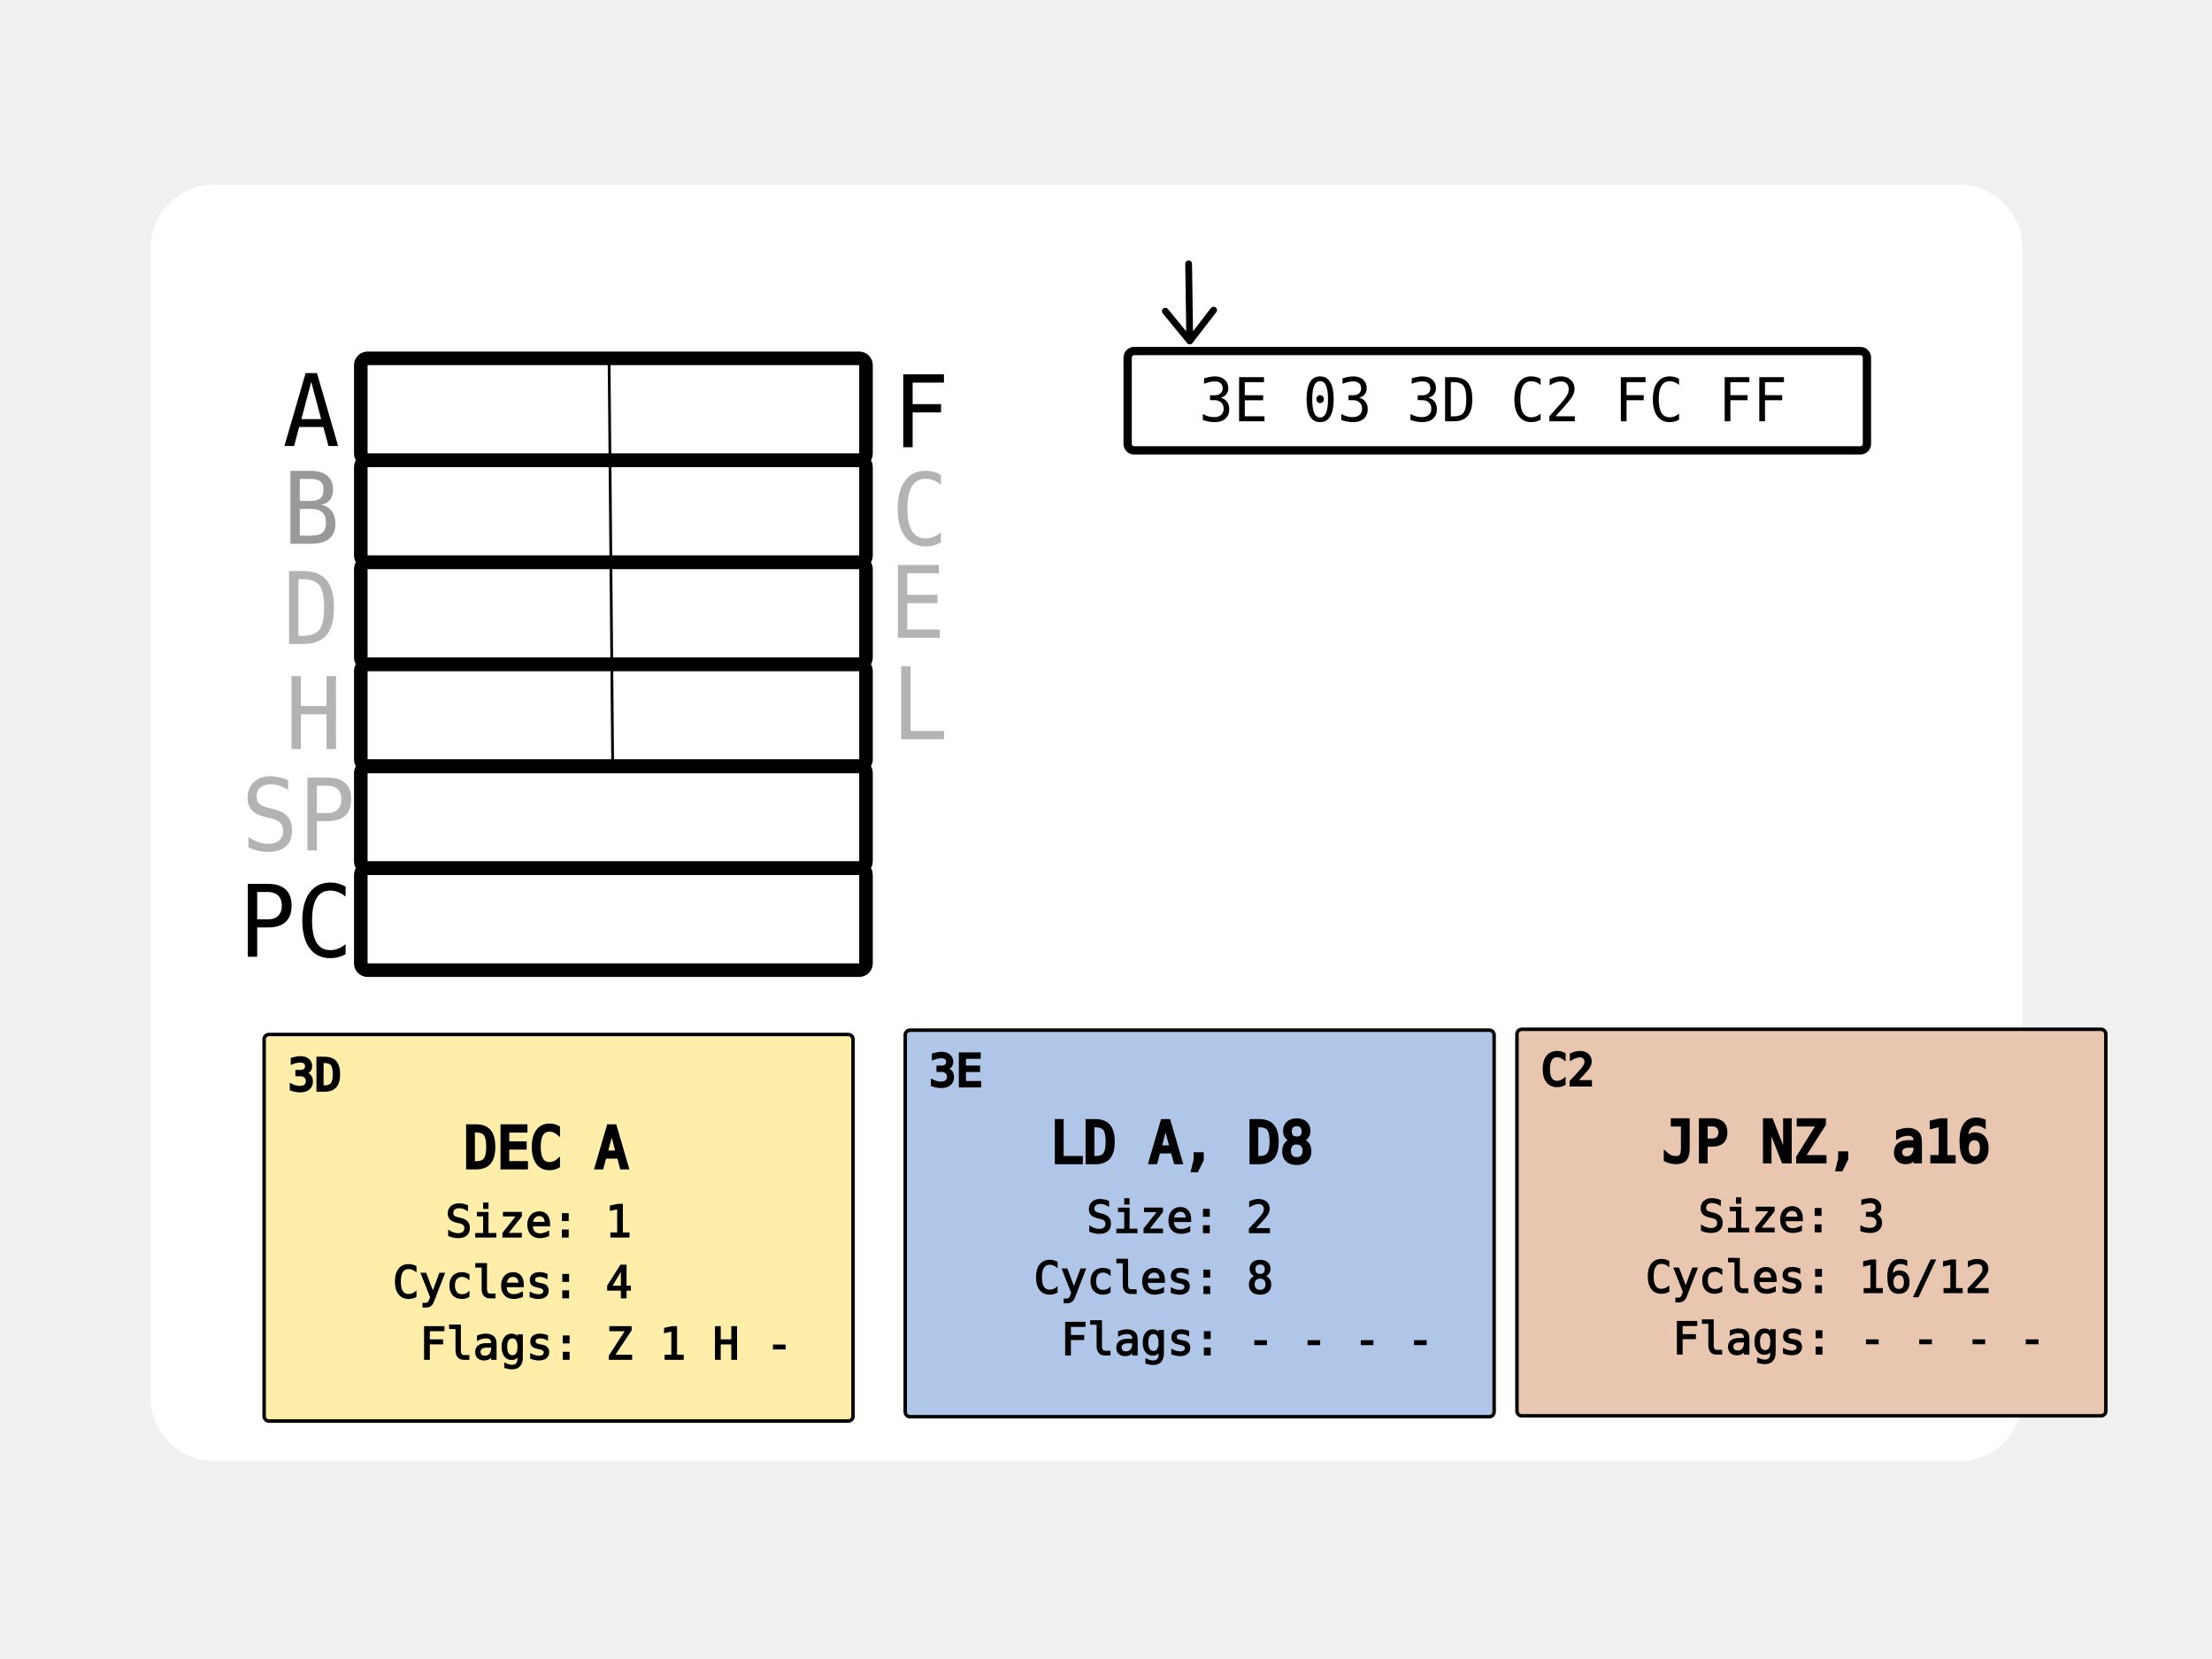
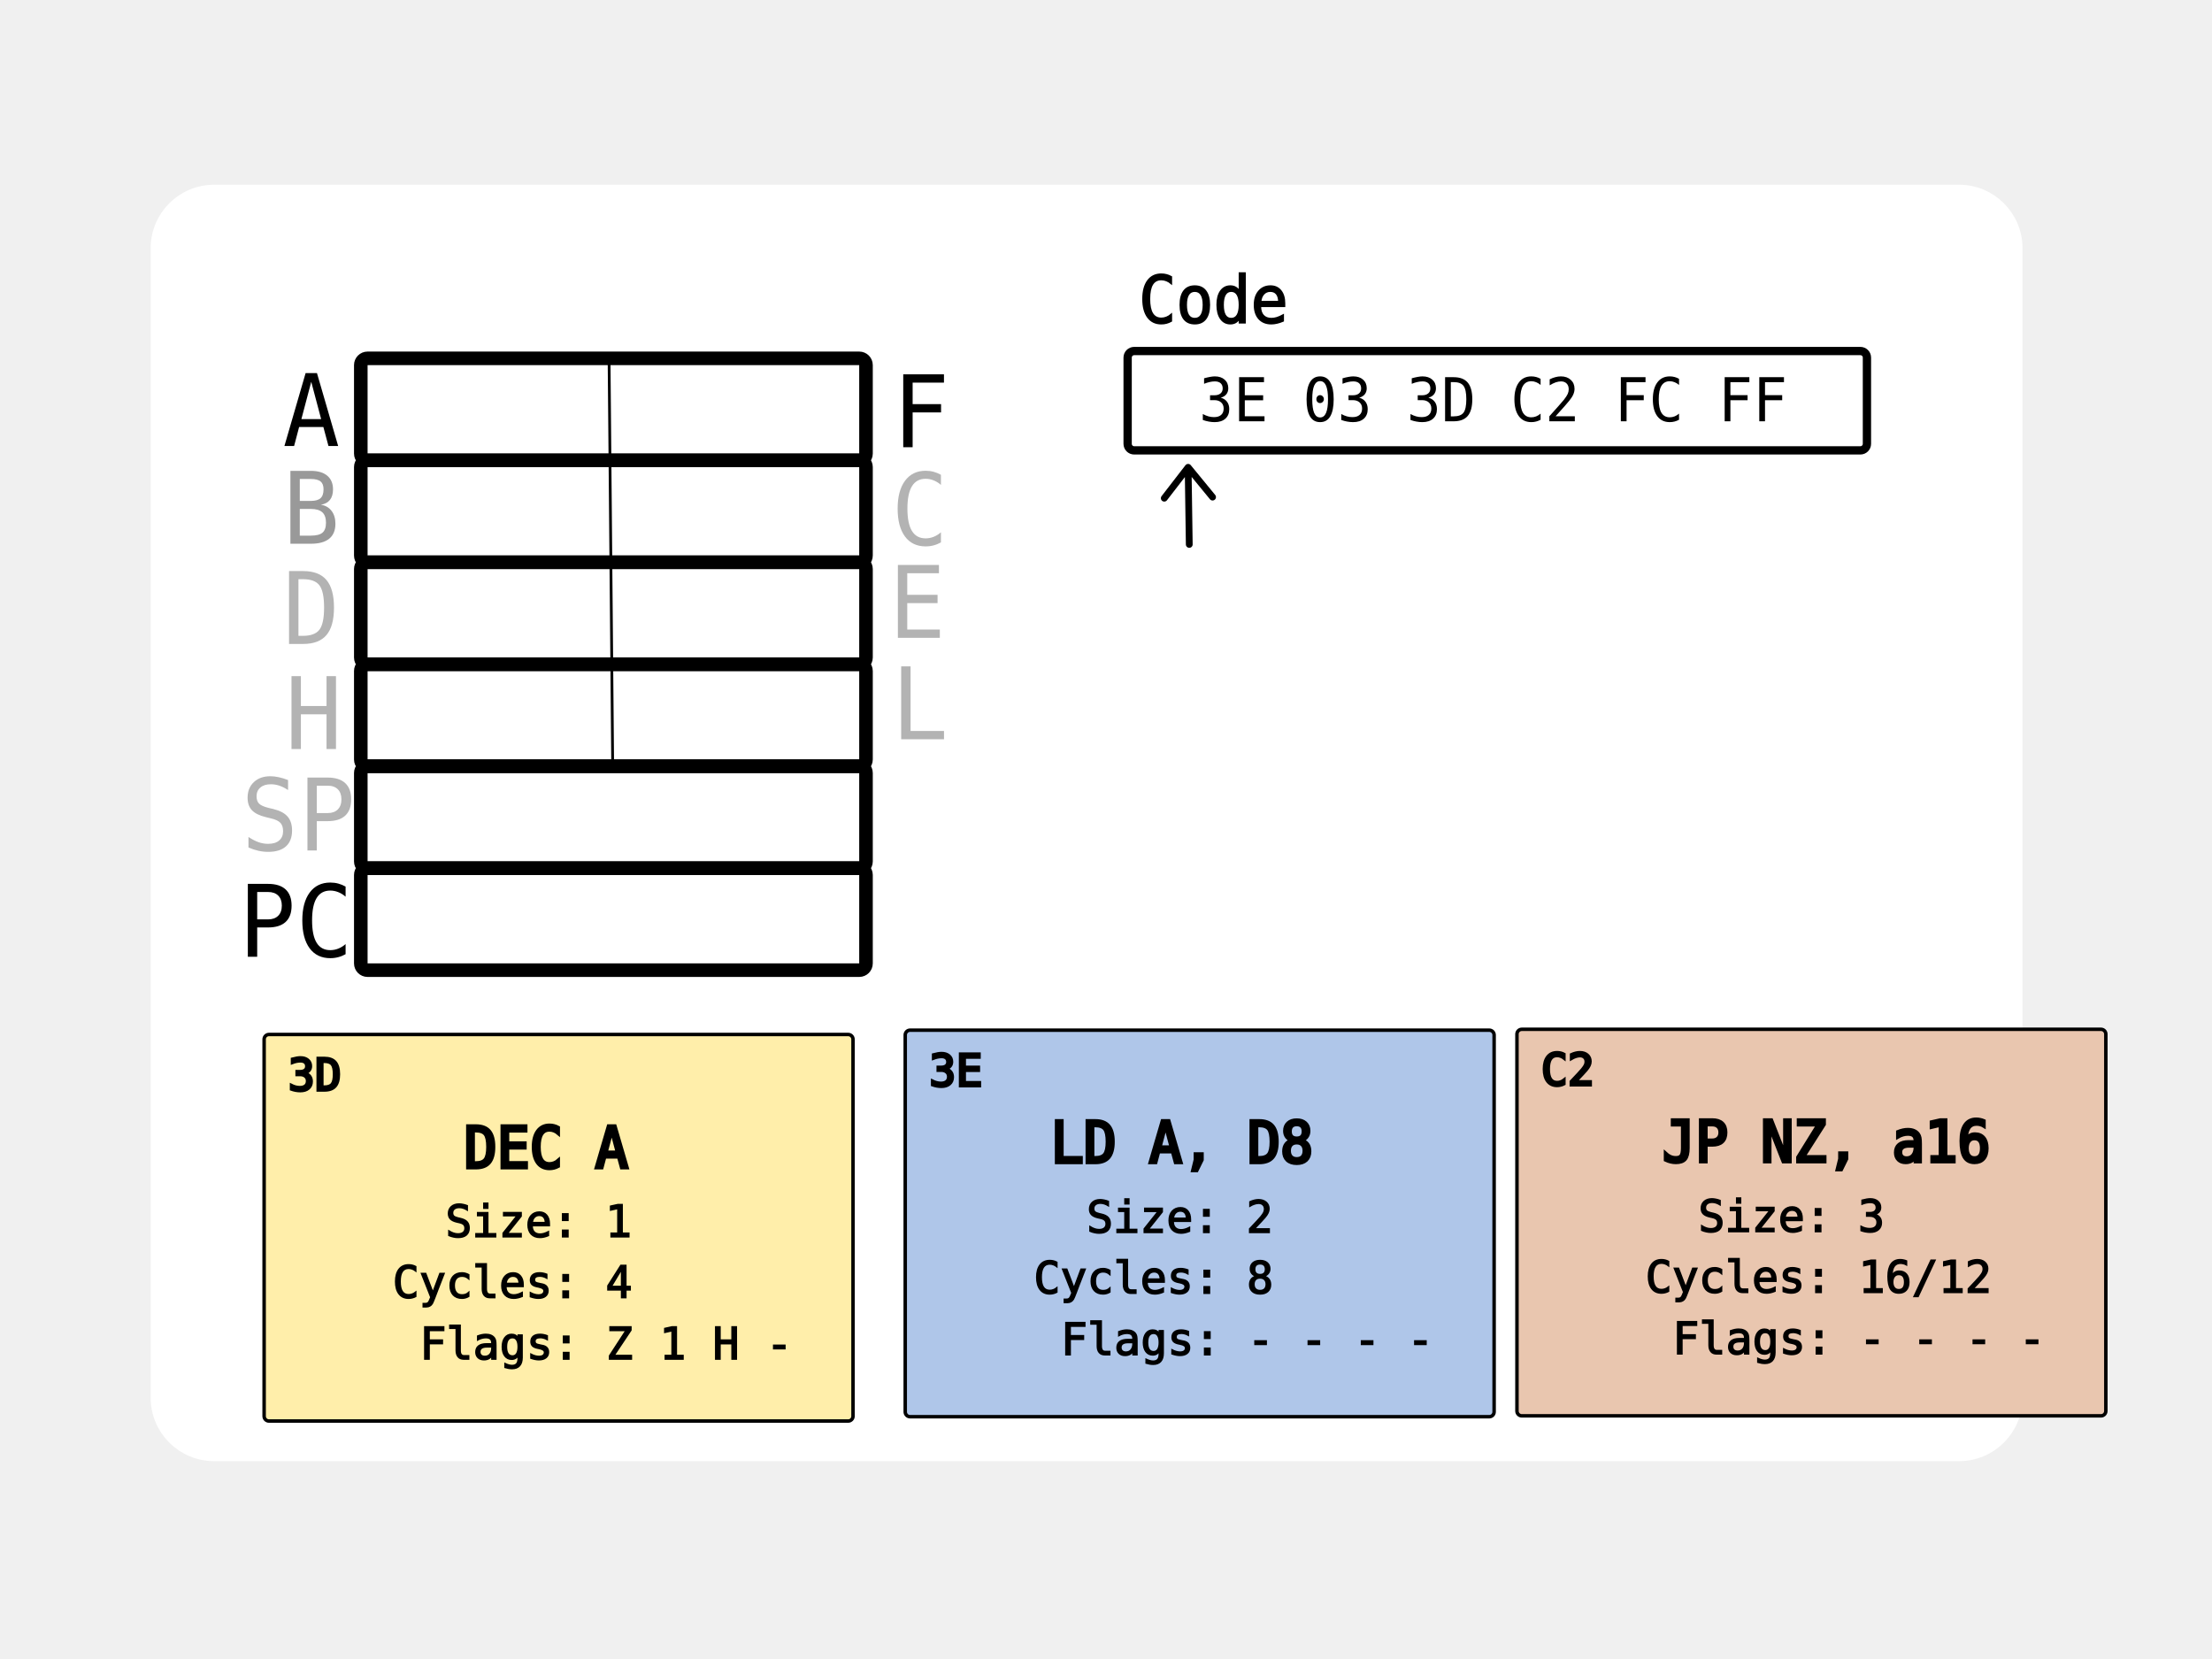
<svg xmlns="http://www.w3.org/2000/svg" width="800" height="600" viewBox="0 0 800 600" version="1.1" id="svg8">
  <defs id="defs2">
    <rect x="487.878" y="127.273" width="38.889" height="43.308" id="rect887" />
  </defs>
  <g id="layer3">
    <rect style="fill:#ffffff;stroke:#ffffff;stroke-width:5;stroke-linecap:round;stroke-linejoin:round;stroke-miterlimit:4;stroke-dasharray:none;paint-order:fill markers stroke" id="rect833" width="671.979" height="456.634" x="56.986" y="69.314" ry="20.443" />
    <rect style="fill:none;stroke:#000000;stroke-width:4.907;stroke-linecap:round;stroke-linejoin:round;stroke-miterlimit:4;stroke-dasharray:none;paint-order:fill markers stroke" id="rect901" width="182.711" height="36.877" x="130.488" y="166.482" ry="2.431" />
    <rect style="fill:none;stroke:#000000;stroke-width:4.907;stroke-linecap:round;stroke-linejoin:round;stroke-miterlimit:4;stroke-dasharray:none;paint-order:fill markers stroke" id="rect903" width="182.711" height="36.877" x="130.488" y="203.359" ry="2.431" />
    <rect style="fill:none;stroke:#000000;stroke-width:4.907;stroke-linecap:round;stroke-linejoin:round;stroke-miterlimit:4;stroke-dasharray:none;paint-order:fill markers stroke" id="rect905" width="182.711" height="36.877" x="130.488" y="240.237" ry="2.431" />
    <rect style="fill:none;stroke:#000000;stroke-width:4.907;stroke-linecap:round;stroke-linejoin:round;stroke-miterlimit:4;stroke-dasharray:none;paint-order:fill markers stroke" id="rect895" width="182.711" height="36.877" x="130.488" y="129.604" ry="2.431" />
    <rect style="fill:none;stroke:#000000;stroke-width:4.907;stroke-linecap:round;stroke-linejoin:round;stroke-miterlimit:4;stroke-dasharray:none;paint-order:fill markers stroke" id="rect907" width="182.711" height="36.877" x="130.488" y="277.114" ry="2.431" />
    <rect style="fill:none;stroke:#000000;stroke-width:4.907;stroke-linecap:round;stroke-linejoin:round;stroke-miterlimit:4;stroke-dasharray:none;paint-order:fill markers stroke" id="rect909" width="182.711" height="36.877" x="130.488" y="313.992" ry="2.431" />
    <path style="fill:#000000;stroke:#000000;stroke-width:1px;stroke-linecap:butt;stroke-linejoin:miter;stroke-opacity:1" d="m 220.274,129.261 1.326,149.148" id="path911" />
    <rect style="fill:none;stroke:#000000;stroke-width:3;stroke-linecap:round;stroke-linejoin:round;stroke-miterlimit:4;stroke-dasharray:none;paint-order:fill markers stroke" id="rect1100" width="267.379" height="35.926" x="407.824" y="126.955" ry="2.368" />
  </g>
  <g id="ld-layer">
    <g id="ld-instruction" transform="translate(-103.6114,104.6415)">
      <rect style="fill:#afc6e9;stroke:#000000;stroke-width:1.257;stroke-linecap:round;stroke-linejoin:round;stroke-miterlimit:4;stroke-dasharray:none;paint-order:fill markers stroke" id="rect953" width="212.982" height="139.802" x="430.999" y="267.931" ry="1.751" />
      <text xml:space="preserve" style="font-size:16px;line-height:5;font-family:monospace;-inkscape-font-specification:monospace;fill:#000000;stroke:#000000" x="439.709" y="288.131" id="text957">
        <tspan id="tspan955" x="439.709" y="288.131">3E</tspan>
      </text>
      <text xml:space="preserve" style="font-size:20.157px;line-height:5;font-family:monospace;-inkscape-font-specification:monospace;fill:#000000;stroke:#000000;stroke-width:1.26" x="494.998" y="308.544" id="text980" transform="scale(0.9771071,1.023429)">
        <tspan id="tspan978" x="494.998" y="308.544" style="stroke-width:1.26">LD A, D8</tspan>
      </text>
      <text xml:space="preserve" style="font-size:16px;line-height:5;font-family:monospace;-inkscape-font-specification:monospace;fill:#000000;stroke:#000000;stroke-width:0.5;stroke-miterlimit:4;stroke-dasharray:none" x="496.57" y="341.108" id="text1002">
        <tspan id="tspan1000" x="496.57" y="341.108">Size: 2</tspan>
      </text>
      <text xml:space="preserve" style="font-size:16px;line-height:5;font-family:monospace;-inkscape-font-specification:monospace;fill:#000000;stroke:#000000;stroke-width:0.5;stroke-miterlimit:4;stroke-dasharray:none" x="477.457" y="363.106" id="text1006">
        <tspan id="tspan1004" x="477.457" y="363.106">Cycles: 8</tspan>
      </text>
      <text xml:space="preserve" style="font-size:16px;line-height:5;font-family:monospace;-inkscape-font-specification:monospace;fill:#000000;stroke:#000000;stroke-width:0.5;stroke-miterlimit:4;stroke-dasharray:none" x="487.271" y="385.341" id="text1010">
        <tspan id="tspan1008" x="487.271" y="385.341">Flags: - - - -</tspan>
      </text>
    </g>
  </g>
  <g id="jp-layer">
    <g id="jp-instruction" transform="translate(117.6271,104.329)">
      <rect style="fill:#e9c6af;stroke:#000000;stroke-width:1.257;stroke-linecap:round;stroke-linejoin:round;stroke-miterlimit:4;stroke-dasharray:none;paint-order:fill markers stroke" id="rect1074" width="212.982" height="139.802" x="430.999" y="267.931" ry="1.751" />
      <text xml:space="preserve" style="font-size:16px;line-height:5;font-family:monospace;-inkscape-font-specification:monospace;fill:#000000;stroke:#000000" x="439.709" y="288.131" id="text1078">
        <tspan id="tspan1076" x="439.709" y="288.131">C2</tspan>
      </text>
      <text xml:space="preserve" style="font-size:20.157px;line-height:5;font-family:monospace;-inkscape-font-specification:monospace;fill:#000000;stroke:#000000;stroke-width:1.26" x="494.998" y="308.544" id="text1082" transform="scale(0.9771071,1.023429)">
        <tspan id="tspan1080" x="494.998" y="308.544" style="stroke-width:1.26">JP NZ, a16</tspan>
      </text>
      <text xml:space="preserve" style="font-size:16px;line-height:5;font-family:monospace;-inkscape-font-specification:monospace;fill:#000000;stroke:#000000;stroke-width:0.5;stroke-miterlimit:4;stroke-dasharray:none" x="496.57" y="341.108" id="text1086">
        <tspan id="tspan1084" x="496.57" y="341.108">Size: 3</tspan>
      </text>
      <text xml:space="preserve" style="font-size:16px;line-height:5;font-family:monospace;-inkscape-font-specification:monospace;fill:#000000;stroke:#000000;stroke-width:0.5;stroke-miterlimit:4;stroke-dasharray:none" x="477.457" y="363.106" id="text1090">
        <tspan id="tspan1088" x="477.457" y="363.106">Cycles: 16/12</tspan>
      </text>
      <text xml:space="preserve" style="font-size:16px;line-height:5;font-family:monospace;-inkscape-font-specification:monospace;fill:#000000;stroke:#000000;stroke-width:0.5;stroke-miterlimit:4;stroke-dasharray:none" x="487.271" y="385.341" id="text1094">
        <tspan id="tspan1092" x="487.271" y="385.341">Flags: - - - -</tspan>
      </text>
    </g>
  </g>
  <g id="dec-layer">
    <g id="dec-instruction" transform="translate(-335.4743,106.2039)" style="fill:#ffeeaa">
      <rect style="fill:#ffeeaa;stroke:#000000;stroke-width:1.257;stroke-linecap:round;stroke-linejoin:round;stroke-miterlimit:4;stroke-dasharray:none;paint-order:fill markers stroke" id="rect1048" width="212.982" height="139.802" x="430.999" y="267.931" ry="1.751" />
      <text xml:space="preserve" style="font-size:16px;line-height:5;font-family:monospace;-inkscape-font-specification:monospace;fill:#000000;stroke:#000000" x="439.709" y="288.131" id="text1052">
        <tspan id="tspan1050" x="439.709" y="288.131">3D</tspan>
      </text>
      <text xml:space="preserve" style="font-size:20.157px;line-height:5;font-family:monospace;-inkscape-font-specification:monospace;fill:#000000;stroke:#000000;stroke-width:1.26" x="515.146" y="308.849" id="text1056" transform="scale(0.9771072,1.023429)">
        <tspan id="tspan1054" x="515.146" y="308.849" style="fill:#000000;stroke-width:1.26" dx="0 0 0 0.312">DEC A</tspan>
      </text>
      <text xml:space="preserve" style="font-size:16px;line-height:5;font-family:monospace;-inkscape-font-specification:monospace;fill:#000000;stroke:#000000;stroke-width:0.5;stroke-miterlimit:4;stroke-dasharray:none" x="496.57" y="341.108" id="text1060">
        <tspan id="tspan1058" x="496.57" y="341.108">Size: 1</tspan>
      </text>
      <text xml:space="preserve" style="font-size:16px;line-height:5;font-family:monospace;-inkscape-font-specification:monospace;fill:#000000;stroke:#000000;stroke-width:0.5;stroke-miterlimit:4;stroke-dasharray:none" x="477.457" y="363.106" id="text1064">
        <tspan id="tspan1062" x="477.457" y="363.106">Cycles: 4</tspan>
      </text>
      <text xml:space="preserve" style="font-size:16px;line-height:5;font-family:monospace;-inkscape-font-specification:monospace;fill:#000000;stroke:#000000;stroke-width:0.5;stroke-miterlimit:4;stroke-dasharray:none" x="487.271" y="385.341" id="text1068">
        <tspan id="tspan1066" x="487.271" y="385.341">Flags: Z 1 H -</tspan>
      </text>
    </g>
  </g>
  <g id="layer1">
    <g id="useless-labels">
      <text xml:space="preserve" style="font-size:35.233px;line-height:1.25;font-family:monospace;-inkscape-font-specification:monospace;stroke-width:0.881;fill:#999999;" x="104.905" y="191.659" id="b-label" transform="scale(0.9746014,1.026061)">
        <tspan id="tspan921" x="104.905" y="191.659" style="stroke-width:0.881;fill:#999999;">B</tspan>
      </text>
      <text xml:space="preserve" style="font-size:35.233px;line-height:1.25;font-family:monospace;-inkscape-font-specification:monospace;stroke-width:0.881;fill:#b3b3b3;" x="330.716" y="192.09" id="c-label" transform="scale(0.9746014,1.026061)">
        <tspan id="tspan925" x="330.716" y="192.09" style="stroke-width:0.881;fill:#b3b3b3;">C</tspan>
      </text>
      <text xml:space="preserve" style="font-size:35.233px;line-height:1.25;font-family:monospace;-inkscape-font-specification:monospace;stroke-width:0.881;fill:#b3b3b3;" x="104.905" y="226.976" id="d-label" transform="scale(0.9746014,1.026061)">
        <tspan id="tspan929" x="104.905" y="226.976" style="stroke-width:0.881;fill:#b3b3b3;">D</tspan>
      </text>
      <text xml:space="preserve" style="font-size:35.233px;line-height:1.25;font-family:monospace;-inkscape-font-specification:monospace;stroke-width:0.881;fill:#b3b3b3;" x="329.809" y="224.823" id="e-label" transform="scale(0.9746014,1.026061)">
        <tspan id="tspan933" x="329.809" y="224.823" style="stroke-width:0.881;fill:#b3b3b3;">E</tspan>
      </text>
      <text xml:space="preserve" style="font-size:35.233px;line-height:1.25;font-family:monospace;-inkscape-font-specification:monospace;stroke-width:0.881;fill:#b3b3b3;" x="330.716" y="260.57" id="l-label" transform="scale(0.9746014,1.026061)">
        <tspan id="tspan937" x="330.716" y="260.57" style="stroke-width:0.881;fill:#b3b3b3;">L</tspan>
      </text>
      <text xml:space="preserve" style="font-size:35.233px;line-height:1.25;font-family:monospace;-inkscape-font-specification:monospace;stroke-width:0.881;fill:#b3b3b3;" x="105.812" y="264.016" id="h-label" transform="scale(0.9746014,1.026061)">
        <tspan id="tspan941" x="105.812" y="264.016" style="stroke-width:0.881;fill:#b3b3b3;">H</tspan>
      </text>
      <text xml:space="preserve" style="font-size:35.233px;line-height:1.25;font-family:monospace;-inkscape-font-specification:monospace;stroke-width:0.881;fill:#b3b3b3;" x="89.488" y="299.763" id="sp-label" transform="scale(0.9746014,1.026061)">
        <tspan id="tspan945" x="89.488" y="299.763" style="stroke-width:0.881;fill:#b3b3b3;">SP</tspan>
      </text>
    </g>
    <g id="useful-labels">
+       <text xml:space="preserve" style="font-size:23.01px;line-height:1.25;font-family:monospace;-inkscape-font-specification:monospace;fill:#000000;stroke:#000000;stroke-width:0.575" x="422.602" y="113.744" id="code-label" transform="scale(0.9746014,1.026061)">
+         <tspan id="tspan210" x="422.602" y="113.744" style="fill:#000000;stroke:#000000;stroke-width:0.575">Code</tspan>
+       </text>
      <text xml:space="preserve" style="font-size:35.233px;line-height:1.25;font-family:monospace;-inkscape-font-specification:monospace;stroke-width:0.881;fill:#000000;" x="104.905" y="157.204" id="a-label" transform="scale(0.9746014,1.026061)">
        <tspan id="tspan913" x="104.905" y="157.204" style="stroke-width:0.881;fill:#000000;">A</tspan>
      </text>
      <text xml:space="preserve" style="font-size:35.233px;line-height:1.25;font-family:monospace;-inkscape-font-specification:monospace;stroke-width:0.881;fill:#000000;" x="331.169" y="157.634" id="f-label" transform="scale(0.9746014,1.026061)">
        <tspan id="tspan917" x="331.169" y="157.634" style="stroke-width:0.881;fill:#000000;">F</tspan>
      </text>
      <text xml:space="preserve" style="font-size:35.233px;line-height:1.25;font-family:monospace;-inkscape-font-specification:monospace;stroke-width:0.881;fill:#000000;" x="88.582" y="337.234" id="pc-label" transform="scale(0.9746014,1.026061)">
        <tspan id="tspan949" x="88.582" y="337.234" style="stroke-width:0.881;fill:#000000;">PC</tspan>
      </text>
    </g>
    <text xml:space="preserve" style="font-size:21.333px;line-height:1.25;font-family:monospace;-inkscape-font-specification:monospace;fill:#000000;stroke-width:0.881" x="444.928" y="148.498" id="code" transform="scale(0.9746014,1.026061)">
      <tspan id="tspan1102" x="444.928" y="148.498" style="font-size:21.333px;fill:#000000;stroke-width:0.881">3E 03 3D C2 FC FF</tspan>
    </text>
-     <path id="arrow" style="fill:none;stroke:#000000;stroke-width:2.452;stroke-linecap:round;stroke-linejoin:round;stroke-miterlimit:4;stroke-dasharray:none;paint-order:fill markers stroke" d="m 438.927,112.147 -8.632,11.172 -8.837,-10.774 8.837,10.774 -0.409,-27.891 0.409,27.891 z" />
+     <path id="arrow" style="fill:none;stroke:#000000;stroke-width:2.452;stroke-linecap:round;stroke-linejoin:round;stroke-miterlimit:4;stroke-dasharray:none;paint-order:fill markers stroke" d="m 421.073,180.181 8.632,-11.172 8.837,10.774 -8.837,-10.774 0.409,27.891 -0.409,-27.891 z" />
  </g>
</svg>
